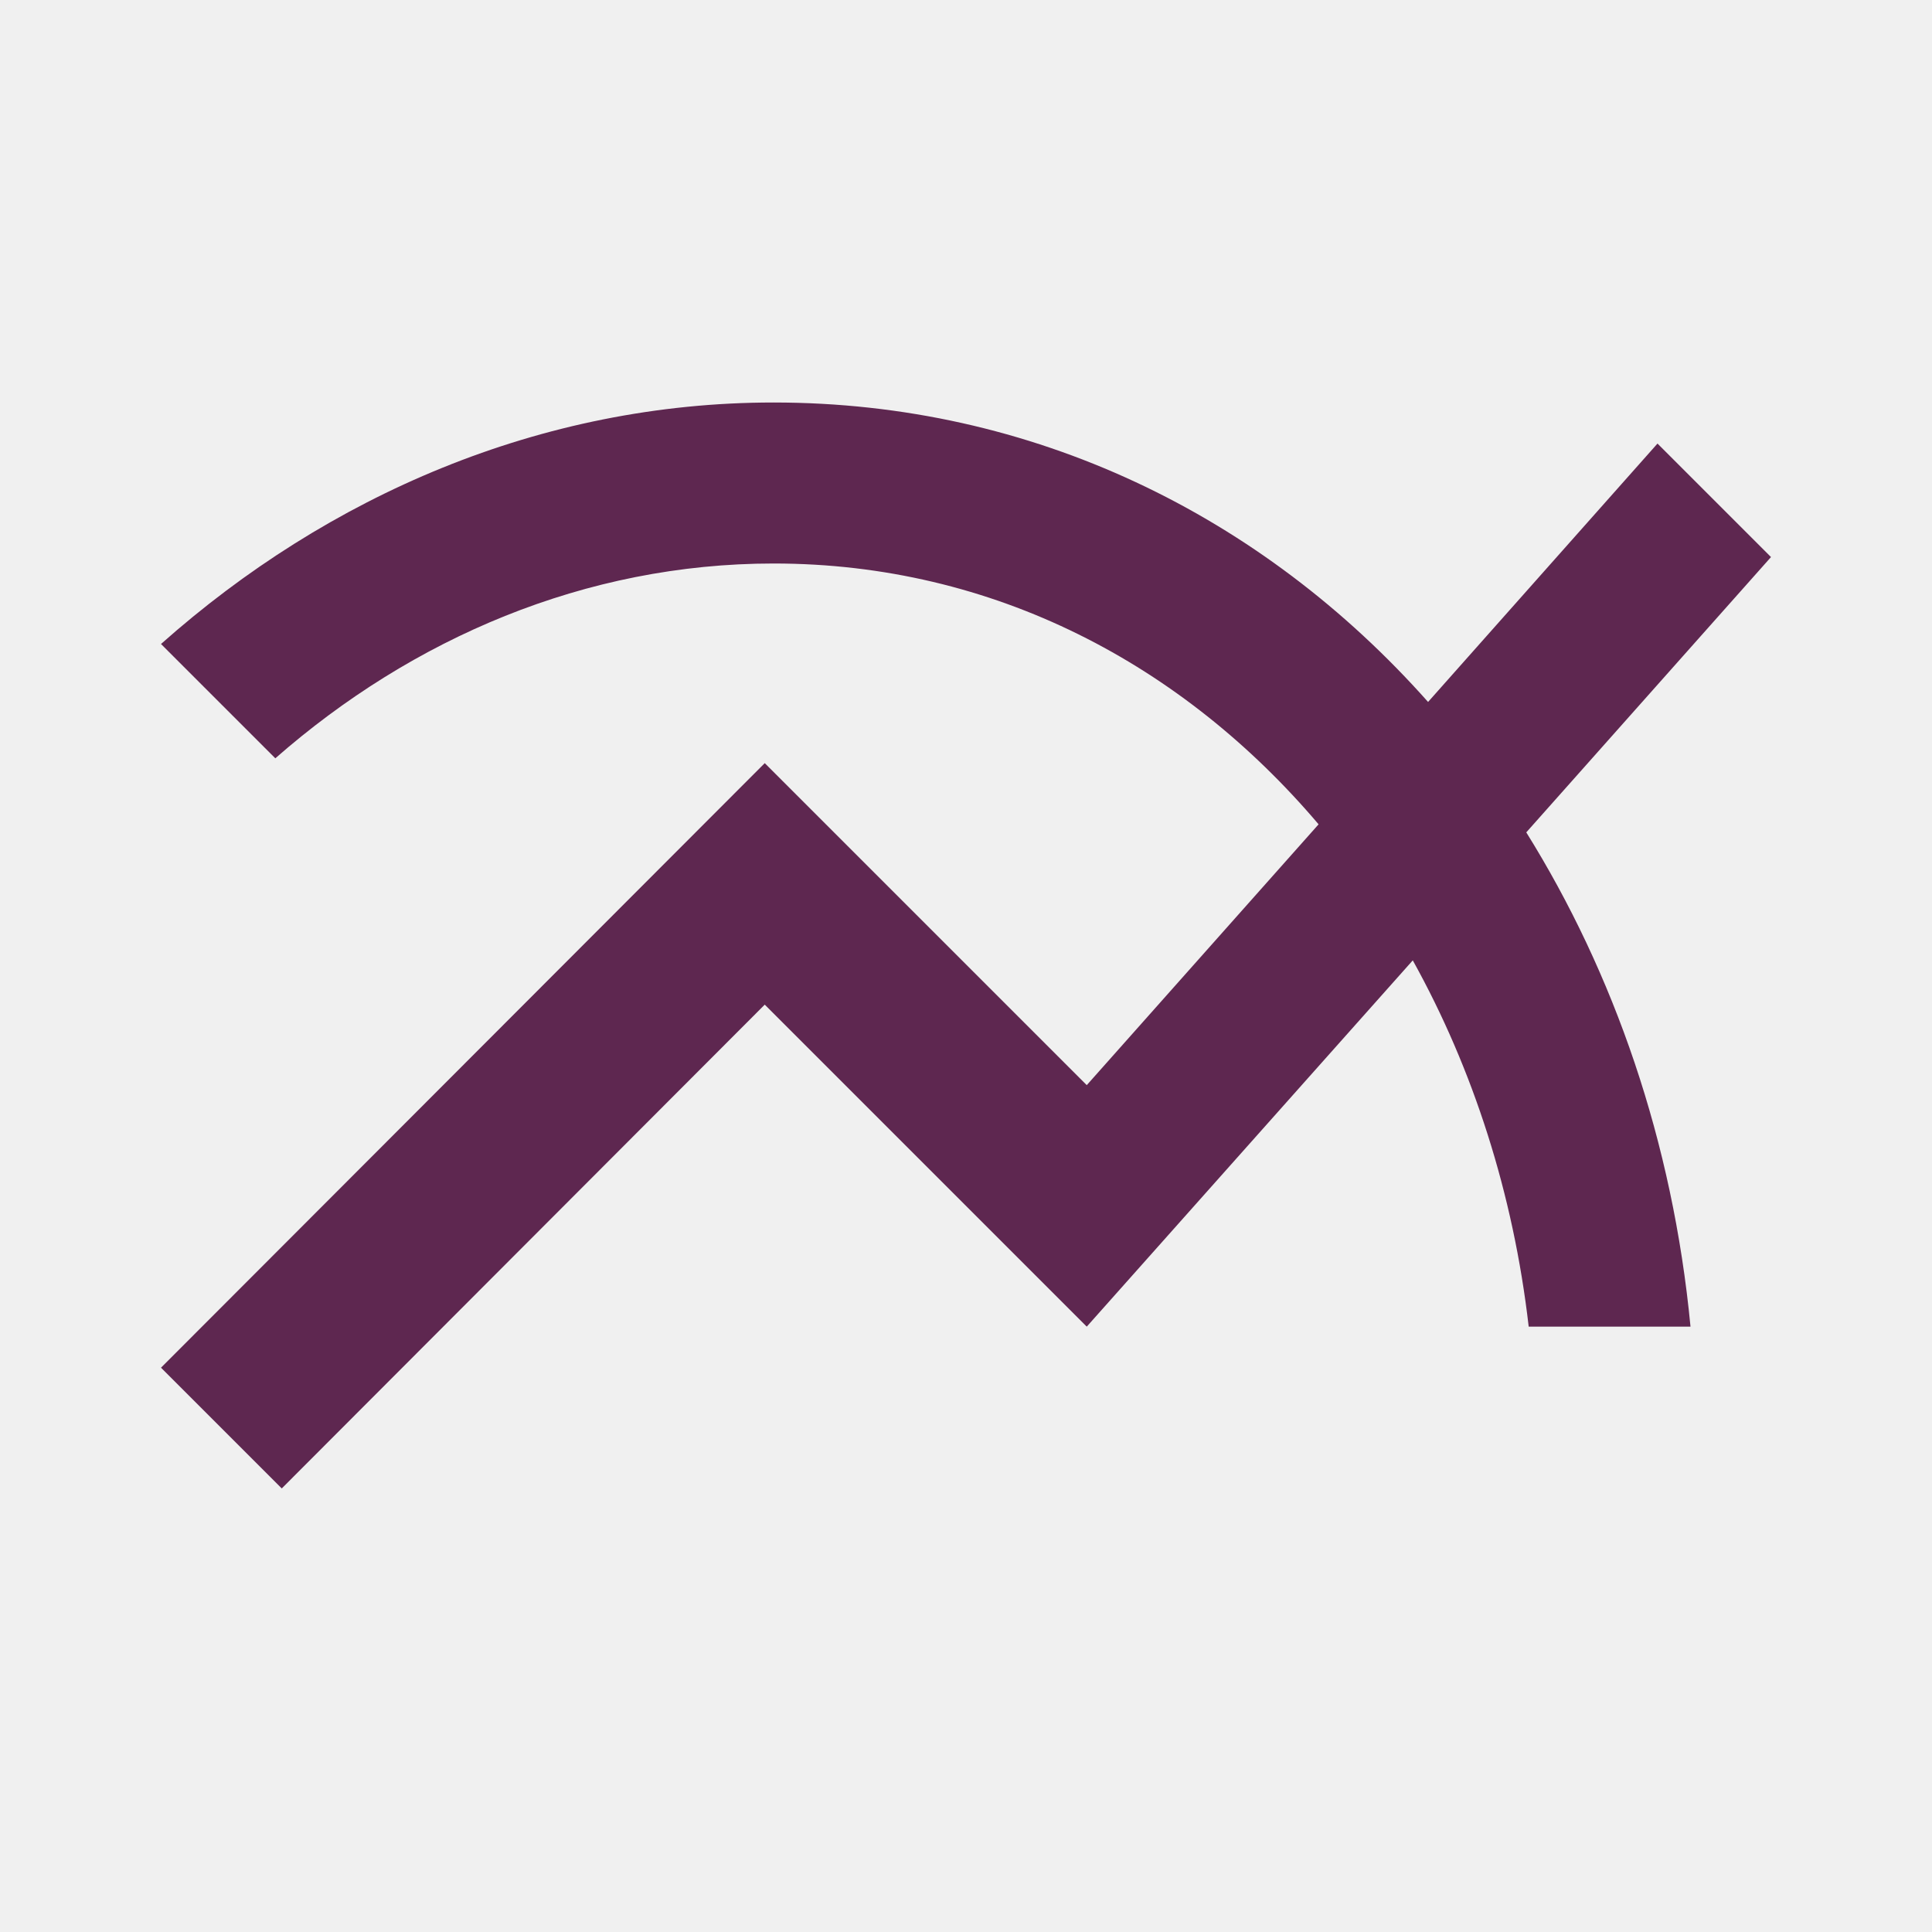
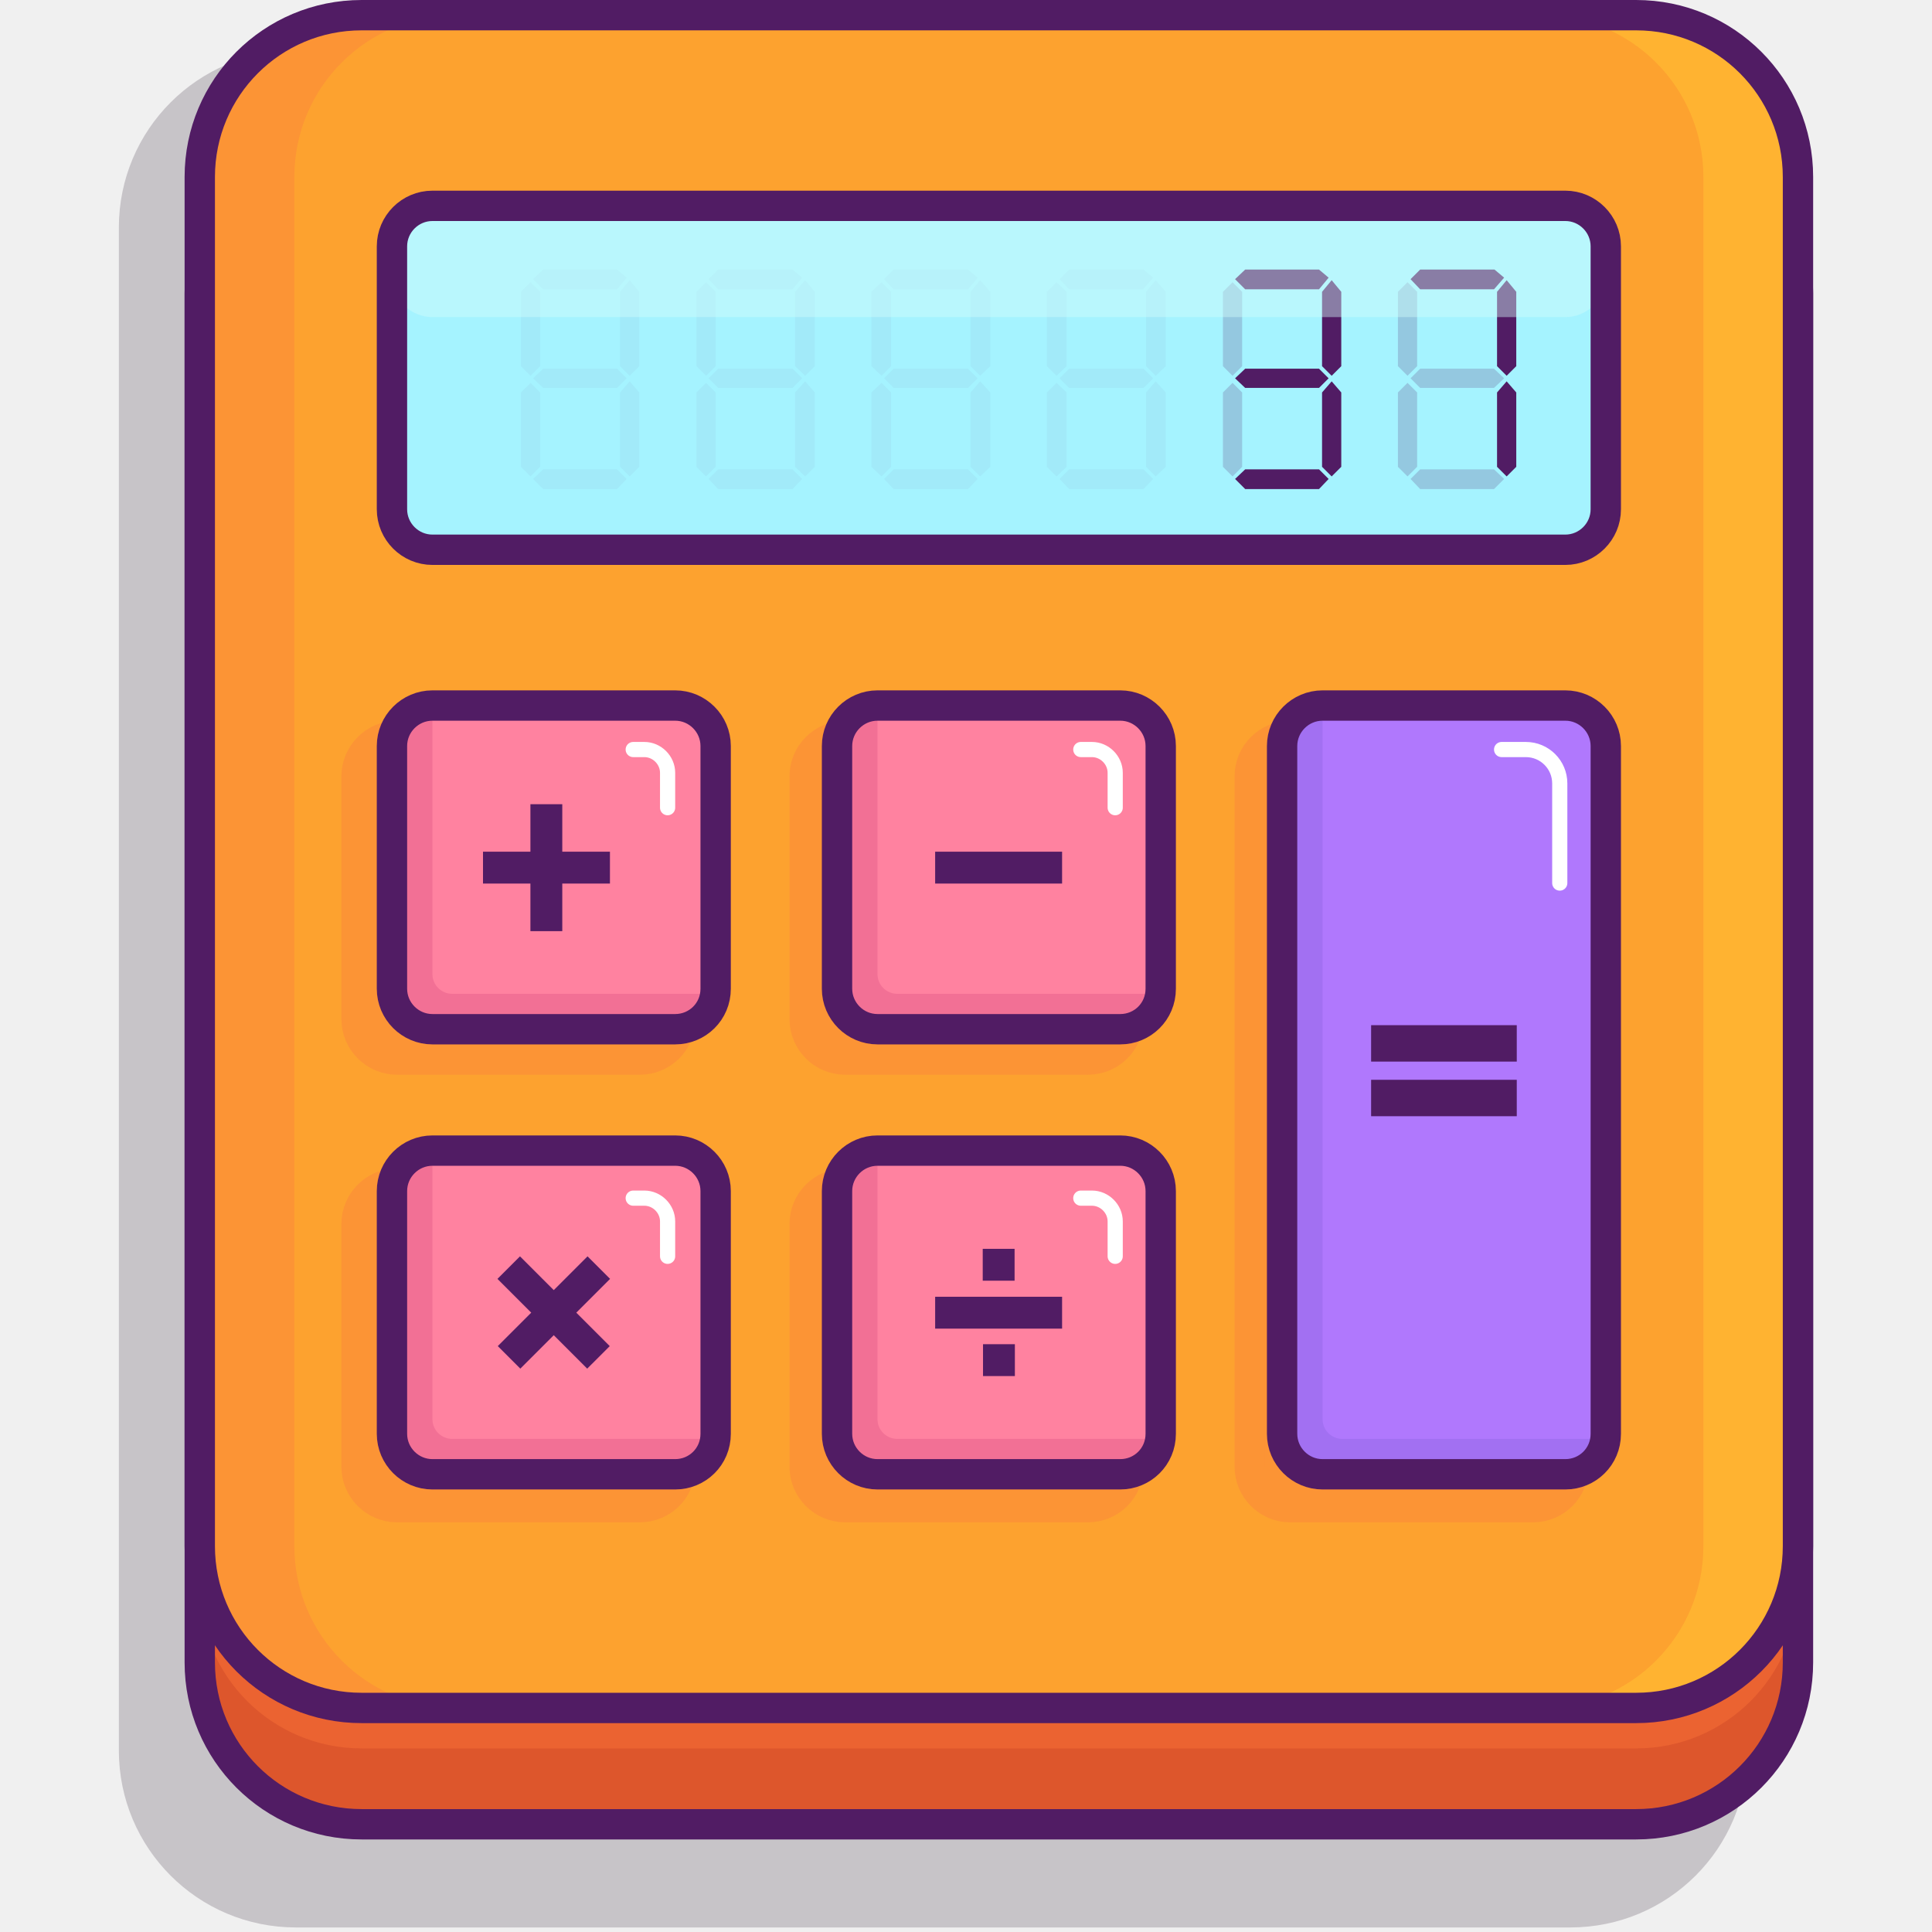
- <svg xmlns="http://www.w3.org/2000/svg" width="24" height="24" viewBox="0 0 24 24">
-   <path d="M22 6.92l-1.41-1.41-2.85 3.21C15.68 6.4 12.83 5 9.61 5 6.72 5 4.07 6.16 2 8l1.42 1.42C5.12 7.93 7.27 7 9.61 7c2.74 0 5.09 1.26 6.77 3.24l-2.88 3.24-4-4L2 16.99l1.5 1.5 6-6.01 4 4 4.05-4.55c.75 1.35 1.25 2.9 1.44 4.55H21c-.22-2.3-.95-4.39-2.04-6.14L22 6.92z" fill="#5E2750" />
-   <path fill="none" d="M0 0h24v24H0z" />
+ <svg xmlns="http://www.w3.org/2000/svg" width="24" height="24" viewBox="0 0 335 382" fill="none">
+   <path opacity="0.2" d="M287 378.1H35C17.3 378.1 3 363.8 3 346.1V45C3 27.3 17.3 13 35 13H287C304.7 13 319 27.3 319 45V346.1C319 363.8 304.7 378.1 287 378.1Z" fill="#241228" stroke="#241228" stroke-width="6" stroke-miterlimit="10" stroke-linecap="round" stroke-linejoin="round" />
+   <path d="M300 360.7H48C30.3 360.7 16 346.4 16 328.7V58C16 40.3 30.3 26 48 26H300C317.7 26 332 40.3 332 58V328.7C332 346.4 317.7 360.7 300 360.7Z" fill="#EB6331" />
+   <path d="M300 345.7H48C30.3 345.7 16 331.4 16 313.7V328.7C16 346.4 30.3 360.7 48 360.7H300C317.7 360.7 332 346.4 332 328.7V313.7C332 331.4 317.7 345.7 300 345.7Z" fill="#DD562C" />
+   <path d="M300 360.7H48C30.3 360.7 16 346.4 16 328.7V58C16 40.3 30.3 26 48 26H300C317.7 26 332 40.3 332 58V328.7C332 346.4 317.7 360.7 300 360.7Z" stroke="#511C64" stroke-width="6" stroke-miterlimit="10" stroke-linecap="round" stroke-linejoin="round" />
+   <path d="M300 337.7H48C30.3 337.7 16 323.4 16 305.7V35C16 17.3 30.3 3 48 3H300C317.7 3 332 17.3 332 35V305.7C332 323.4 317.7 337.7 300 337.7Z" fill="#FDA22F" />
+   <path d="M300 337.7H48C30.3 337.7 16 323.4 16 305.7V35C16 17.3 30.3 3 48 3H300C317.7 3 332 17.3 332 35V305.7C332 323.4 317.7 337.7 300 337.7Z" fill="#FDA22F" />
+   <path d="M34.7 305.7V35C34.7 17.3 49 3 66.7 3H48C30.3 3 16 17.3 16 35V305.7C16 323.4 30.3 337.7 48 337.7H66.7C49 337.7 34.7 323.4 34.7 305.7Z" fill="#FC9435" />
+   <path d="M300 3H281.3C299 3 313.3 17.3 313.3 35V305.7C313.3 323.4 299 337.7 281.3 337.7H300C317.7 337.7 332 323.4 332 305.7V35C332 17.3 317.7 3 300 3Z" fill="#FFB331" />
+   <path d="M300 337.7H48C30.3 337.7 16 323.4 16 305.7V35C16 17.3 30.3 3 48 3H300C317.7 3 332 17.3 332 35V305.7C332 323.4 317.7 337.7 300 337.7Z" stroke="#511C64" stroke-width="6" stroke-miterlimit="10" stroke-linecap="round" stroke-linejoin="round" />
+   <path d="M286 108.7H62C57.6 108.7 54 105.1 54 100.7V48.7C54 44.3 57.6 40.7 62 40.7H286C290.4 40.7 294 44.3 294 48.7V100.7C294 105.1 290.4 108.7 286 108.7Z" fill="#A5F3FF" />
+   <path d="M257.3 57.2L255.4 55.2L257.3 53.3H272L273.9 54.9L271.9 57.2H257.3Z" fill="#511C64" />
+   <path opacity="0.2" d="M252.9 72.4V57.7L254.8 55.8L256.7 57.7V72.4L254.8 74.3L252.9 72.4Z" fill="#511C64" />
+   <path d="M272.5 72.4V57.7L274.4 55.4L276.3 57.7V72.4L274.4 74.3L272.5 72.4Z" fill="#511C64" />
+   <path opacity="0.2" d="M257.3 76.7L255.4 74.8L257.3 72.9H271.9L273.9 74.8L271.9 76.7H257.3Z" fill="#511C64" />
+   <path opacity="0.2" d="M252.9 92.3V77.6L254.8 75.7L256.7 77.6V92.3L254.8 94.2L252.9 92.3Z" fill="#511C64" />
+   <path d="M272.5 92.3V77.6L274.4 75.4L276.3 77.6V92.3L274.4 94.2L272.5 92.3Z" fill="#511C64" />
+   <path opacity="0.2" d="M257.3 96.7L255.4 94.7L257.3 92.8H271.9L273.9 94.7L271.9 96.7H257.3Z" fill="#511C64" />
+   <path d="M222.7 57.2L220.7 55.2L222.7 53.3H237.3L239.2 54.9L237.3 57.2H222.7Z" fill="#511C64" />
+   <path opacity="0.2" d="M218.3 72.4V57.7L220.2 55.8L222.1 57.7V72.4L220.2 74.3L218.3 72.4Z" fill="#511C64" />
+   <path d="M237.9 72.4V57.7L239.8 55.4L241.7 57.7V72.4L239.8 74.3L237.9 72.4Z" fill="#511C64" />
+   <path d="M222.7 76.7L220.7 74.8L222.7 72.9H237.3L239.2 74.8L237.3 76.7H222.7Z" fill="#511C64" />
+   <path opacity="0.2" d="M218.3 92.3V77.6L220.2 75.7L222.1 77.6V92.3L220.2 94.2L218.3 92.3Z" fill="#511C64" />
+   <path d="M237.9 92.3V77.6L239.8 75.4L241.7 77.6V92.3L239.8 94.2L237.9 92.3Z" fill="#511C64" />
+   <path d="M222.7 96.7L220.7 94.7L222.7 92.8H237.3L239.2 94.7L237.3 96.7H222.7Z" fill="#511C64" />
+   <g opacity="0.2">
+     <path opacity="0.2" d="M153.2 57.2L151.3 55.2L153.2 53.3H167.9L169.8 54.9L167.9 57.2H153.2Z" fill="#511C64" />
+     <path opacity="0.2" d="M148.8 72.4V57.7L150.8 55.8L152.7 57.7V72.4L150.8 74.3L148.8 72.4Z" fill="#511C64" />
+     <path opacity="0.2" d="M168.4 72.4V57.7L170.3 55.4L172.3 57.7V72.4L170.3 74.3L168.4 72.4Z" fill="#511C64" />
+     <path opacity="0.2" d="M153.2 76.7L151.3 74.8L153.2 72.9H167.9L169.8 74.8L167.9 76.7H153.2Z" fill="#511C64" />
+     <path opacity="0.2" d="M148.8 92.3V77.6L150.8 75.7L152.7 77.6V92.3L150.8 94.2L148.8 92.3Z" fill="#511C64" />
+     <path opacity="0.2" d="M168.4 92.3V77.6L170.3 75.4L172.3 77.6V92.3L170.3 94.2L168.4 92.3Z" fill="#511C64" />
+     <path opacity="0.2" d="M153.2 96.7L151.3 94.7L153.2 92.8H167.9L169.8 94.7L167.9 96.7H153.2Z" fill="#511C64" />
+   </g>
+   <g opacity="0.2">
+     <path opacity="0.2" d="M187.9 57.2L186 55.2L187.9 53.3H202.6L204.5 54.9L202.5 57.2H187.9Z" fill="#511C64" />
+     <path opacity="0.2" d="M183.5 72.4V57.7L185.4 55.8L187.4 57.7V72.4L185.4 74.3L183.5 72.4Z" fill="#511C64" />
+     <path opacity="0.2" d="M203.1 72.4V57.7L205 55.4L207 57.7V72.4L205 74.3L203.1 72.4Z" fill="#511C64" />
+     <path opacity="0.2" d="M187.9 76.7L186 74.8L187.9 72.9H202.6L204.5 74.8L202.6 76.7H187.9Z" fill="#511C64" />
+     <path opacity="0.2" d="M183.5 92.3V77.6L185.4 75.7L187.4 77.6V92.3L185.4 94.2L183.5 92.3Z" fill="#511C64" />
+     <path opacity="0.2" d="M203.1 92.3V77.6L205 75.4L207 77.6V92.3L205 94.2L203.1 92.3Z" fill="#511C64" />
+     <path opacity="0.2" d="M187.9 96.7L186 94.7L187.9 92.8H202.6L204.5 94.7L202.6 96.7H187.9Z" fill="#511C64" />
+   </g>
+   <g opacity="0.2">
+     <path opacity="0.2" d="M83.9 57.2L81.9 55.2L83.9 53.3H98.5L100.4 54.9L98.5 57.2H83.9Z" fill="#511C64" />
+     <path opacity="0.2" d="M79.5 72.4V57.7L81.4 55.8L83.3 57.7V72.4L81.4 74.3L79.5 72.4Z" fill="#511C64" />
+     <path opacity="0.2" d="M99.1 72.4V57.7L101 55.4L102.9 57.7V72.4L101 74.3L99.1 72.4Z" fill="#511C64" />
+     <path opacity="0.2" d="M83.9 76.7L81.9 74.8L83.9 72.9H98.5L100.4 74.8L98.5 76.7H83.9Z" fill="#511C64" />
+     <path opacity="0.2" d="M79.5 92.3V77.6L81.4 75.7L83.3 77.6V92.3L81.4 94.2L79.5 92.3Z" fill="#511C64" />
+     <path opacity="0.2" d="M99.1 92.3V77.6L101 75.4L102.9 77.6V92.3L101 94.2L99.1 92.3Z" fill="#511C64" />
+     <path opacity="0.2" d="M83.9 96.7L81.9 94.7L83.9 92.8H98.5L100.4 94.7L98.5 96.7H83.9Z" fill="#511C64" />
+   </g>
+   <g opacity="0.2">
+     <path opacity="0.2" d="M118.5 57.2L116.6 55.2L118.5 53.3H133.2L135.1 54.9L133.2 57.2H118.5Z" fill="#511C64" />
+     <path opacity="0.2" d="M114.2 72.4V57.7L116.1 55.8L118 57.7V72.4L116.1 74.3L114.2 72.4Z" fill="#511C64" />
+     <path opacity="0.2" d="M133.7 72.4V57.7L135.7 55.4L137.6 57.7V72.4L135.7 74.3L133.7 72.4Z" fill="#511C64" />
+     <path opacity="0.2" d="M118.5 76.7L116.6 74.8L118.5 72.9H133.2L135.1 74.8L133.2 76.7H118.5Z" fill="#511C64" />
+     <path opacity="0.2" d="M114.2 92.3V77.6L116.1 75.7L118 77.6V92.3L116.1 94.2L114.2 92.3Z" fill="#511C64" />
+     <path opacity="0.2" d="M133.7 92.3V77.6L135.7 75.4L137.6 77.6V92.3L135.7 94.2L133.7 92.3Z" fill="#511C64" />
+     <path opacity="0.2" d="M118.5 96.7L116.6 94.7L118.5 92.8H133.2L135.1 94.7L133.2 96.7H118.5Z" fill="#511C64" />
+   </g>
+   <path opacity="0.43" d="M286 62.7H62C57.6 62.7 54 59.1 54 54.7V48.7C54 44.3 57.6 40.7 62 40.7H286C290.4 40.7 294 44.3 294 48.7V54.7C294 59.1 290.4 62.7 286 62.7Z" fill="#D2FCFB" />
+   <path d="M286 108.7H62C57.6 108.7 54 105.1 54 100.7V48.7C54 44.3 57.6 40.7 62 40.7H286C290.4 40.7 294 44.3 294 48.7V100.7C294 105.1 290.4 108.7 286 108.7Z" stroke="#511C64" stroke-width="6" stroke-miterlimit="10" stroke-linecap="round" stroke-linejoin="round" />
+   <path d="M103 209.5H55C50.6 209.5 47 205.9 47 201.5V153.5C47 149.1 50.6 145.5 55 145.5H103C107.4 145.5 111 149.1 111 153.5V201.5C111 206 107.4 209.5 103 209.5Z" fill="#FC9435" stroke="#FC9435" stroke-width="6" stroke-miterlimit="10" />
+   <path d="M191.6 209.5H143.6C139.2 209.5 135.6 205.9 135.6 201.5V153.5C135.6 149.1 139.2 145.5 143.6 145.5H191.6C196 145.5 199.6 149.1 199.6 153.5V201.5C199.6 206 196 209.5 191.6 209.5Z" fill="#FC9435" stroke="#FC9435" stroke-width="6" stroke-miterlimit="10" />
+   <path d="M103 298H55C50.6 298 47 294.4 47 290V242C47 237.6 50.6 234 55 234H103C107.4 234 111 237.6 111 242V290C111 294.5 107.4 298 103 298Z" fill="#FC9435" stroke="#FC9435" stroke-width="6" stroke-miterlimit="10" />
+   <path d="M191.6 298H143.6C139.2 298 135.6 294.4 135.6 290V242C135.6 237.6 139.2 234 143.6 234H191.6C196 234 199.6 237.6 199.6 242V290C199.6 294.5 196 298 191.6 298Z" fill="#FC9435" stroke="#FC9435" stroke-width="6" stroke-miterlimit="10" />
+   <path d="M279.6 298H231.6C227.2 298 223.6 294.4 223.6 290V153.5C223.6 149.1 227.2 145.5 231.6 145.5H279.6C284 145.5 287.6 149.1 287.6 153.5V290C287.6 294.5 284 298 279.6 298Z" fill="#FC9435" stroke="#FC9435" stroke-width="6" stroke-miterlimit="10" />
+   <path d="M198 203.5H150C145.6 203.5 142 199.9 142 195.5V147.5C142 143.1 145.6 139.5 150 139.5H198C202.4 139.5 206 143.1 206 147.5V195.5C206 200 202.4 203.5 198 203.5Z" fill="#FF82A0" />
+   <path d="M286 291.5H238C233.6 291.5 230 287.9 230 283.5V147.5C230 143.1 233.6 139.5 238 139.5H286C290.4 139.5 294 143.1 294 147.5V283.5C294 288 290.4 291.5 286 291.5Z" fill="#B078FD" />
+   <path d="M241.9 284.5C239.8 284.5 238 282.8 238 280.6V139.5C233.6 139.5 230 143.1 230 147.5V283.5C230 287.9 233.6 291.5 238 291.5H286C290.1 291.5 293.4 288.4 293.9 284.5H241.9Z" fill="#A270F2" />
+   <path d="M286 291.5H238C233.6 291.5 230 287.9 230 283.5V147.5C230 143.1 233.6 139.5 238 139.5H286C290.4 139.5 294 143.1 294 147.5V283.5C294 288 290.4 291.5 286 291.5Z" stroke="#511C64" stroke-width="6" stroke-miterlimit="10" stroke-linecap="round" stroke-linejoin="round" />
+   <path d="M276.4 202.7H247.6V209.9H276.4V202.7Z" fill="#511C64" />
+   <path d="M276.4 213.5H247.6V220.7H276.4V213.5Z" fill="#511C64" />
+   <path d="M273.4 148.2H278.2C281.9 148.2 284.9 151.2 284.9 154.9V174.6" stroke="white" stroke-width="3" stroke-miterlimit="10" stroke-linecap="round" stroke-linejoin="round" />
+   <path d="M153.9 196.5C151.8 196.5 150 194.8 150 192.6V139.5C145.6 139.5 142 143.1 142 147.5V195.5C142 199.9 145.6 203.5 150 203.5H198C202.1 203.5 205.4 200.4 205.9 196.5H153.9Z" fill="#F27095" />
+   <path d="M198 203.5H150C145.6 203.5 142 199.9 142 195.5V147.5C142 143.1 145.6 139.5 150 139.5H198C202.4 139.5 206 143.1 206 147.5V195.5C206 200 202.4 203.5 198 203.5Z" stroke="#511C64" stroke-width="6" stroke-miterlimit="10" stroke-linecap="round" stroke-linejoin="round" />
+   <path d="M186.5 168.4H161.4V174.7H186.5V168.4Z" fill="#511C64" />
+   <path d="M190.2 148.2H192.4C194.9 148.2 197 150.3 197 152.8V159.7" stroke="white" stroke-width="3" stroke-miterlimit="10" stroke-linecap="round" stroke-linejoin="round" />
+   <path d="M110 203.5H62C57.6 203.5 54 199.9 54 195.5V147.5C54 143.1 57.6 139.5 62 139.5H110C114.4 139.5 118 143.1 118 147.5V195.5C118 200 114.4 203.5 110 203.5Z" fill="#FF82A0" />
+   <path d="M65.9 196.5C63.8 196.5 62 194.8 62 192.6V139.5C57.6 139.5 54 143.1 54 147.5V195.5C54 199.9 57.6 203.5 62 203.5H110C114.1 203.5 117.4 200.4 117.9 196.5H65.9Z" fill="#F27095" />
+   <path d="M110 203.5H62C57.6 203.5 54 199.9 54 195.5V147.5C54 143.1 57.6 139.5 62 139.5H110C114.4 139.5 118 143.1 118 147.5V195.5C118 200 114.4 203.5 110 203.5Z" stroke="#511C64" stroke-width="6" stroke-miterlimit="10" stroke-linecap="round" stroke-linejoin="round" />
+   <path d="M97.1 168.4H72V174.7H97.1V168.4Z" fill="#511C64" />
+   <path d="M87.676 184.11L87.676 159.01L81.376 159.01L81.376 184.11L87.676 184.11Z" fill="#511C64" />
+   <path d="M101.7 148.2H103.9C106.4 148.2 108.5 150.3 108.5 152.8V159.7" stroke="white" stroke-width="3" stroke-miterlimit="10" stroke-linecap="round" stroke-linejoin="round" />
+   <path d="M110 291.5H62C57.6 291.5 54 287.9 54 283.5V235.5C54 231.1 57.6 227.5 62 227.5H110C114.4 227.5 118 231.1 118 235.5V283.5C118 288 114.4 291.5 110 291.5Z" fill="#FF82A0" />
+   <path d="M65.9 284.5C63.8 284.5 62 282.8 62 280.6V227.5C57.6 227.5 54 231.1 54 235.5V283.5C54 287.9 57.6 291.5 62 291.5H110C114.1 291.5 117.4 288.4 117.9 284.5H65.9Z" fill="#F27095" />
+   <path d="M110 291.5H62C57.6 291.5 54 287.9 54 283.5V235.5C54 231.1 57.6 227.5 62 227.5H110C114.4 227.5 118 231.1 118 235.5V283.5C118 288 114.4 291.5 110 291.5Z" stroke="#511C64" stroke-width="6" stroke-miterlimit="10" stroke-linecap="round" stroke-linejoin="round" />
+   <path d="M97.06 266.158L79.311 248.409L74.857 252.864L92.605 270.612L97.06 266.158Z" fill="#511C64" />
+   <path d="M79.378 270.61L97.126 252.862L92.671 248.407L74.923 266.155L79.378 270.61Z" fill="#511C64" />
+   <path d="M101.7 236.9H103.9C106.4 236.9 108.5 239 108.5 241.5V248.4" stroke="white" stroke-width="3" stroke-miterlimit="10" stroke-linecap="round" stroke-linejoin="round" />
+   <path d="M198 291.5H150C145.6 291.5 142 287.9 142 283.5V235.5C142 231.1 145.6 227.5 150 227.5H198C202.4 227.5 206 231.1 206 235.5V283.5C206 288 202.4 291.5 198 291.5Z" fill="#FF82A0" />
+   <path d="M153.9 284.5C151.8 284.5 150 282.8 150 280.6V227.5C145.6 227.5 142 231.1 142 235.5V283.5C142 287.9 145.6 291.5 150 291.5H198C202.1 291.5 205.4 288.4 205.9 284.5H153.9Z" fill="#F27095" />
+   <path d="M198 291.5H150C145.6 291.5 142 287.9 142 283.5V235.5C142 231.1 145.6 227.5 150 227.5H198C202.4 227.5 206 231.1 206 235.5V283.5C206 288 202.4 291.5 198 291.5Z" stroke="#511C64" stroke-width="6" stroke-miterlimit="10" stroke-linecap="round" stroke-linejoin="round" />
+   <path d="M186.5 256.4H161.4V262.7H186.5V256.4Z" fill="#511C64" />
+   <path d="M177.164 272.079L177.164 265.779L170.864 265.779L170.864 272.079L177.164 272.079Z" fill="#511C64" />
+   <path d="M177.107 253.222L177.107 246.922L170.807 246.922L170.807 253.222L177.107 253.222Z" fill="#511C64" />
+   <path d="M190.2 236.9H192.4C194.9 236.9 197 239 197 241.5V248.4" stroke="white" stroke-width="3" stroke-miterlimit="10" stroke-linecap="round" stroke-linejoin="round" />
</svg>
